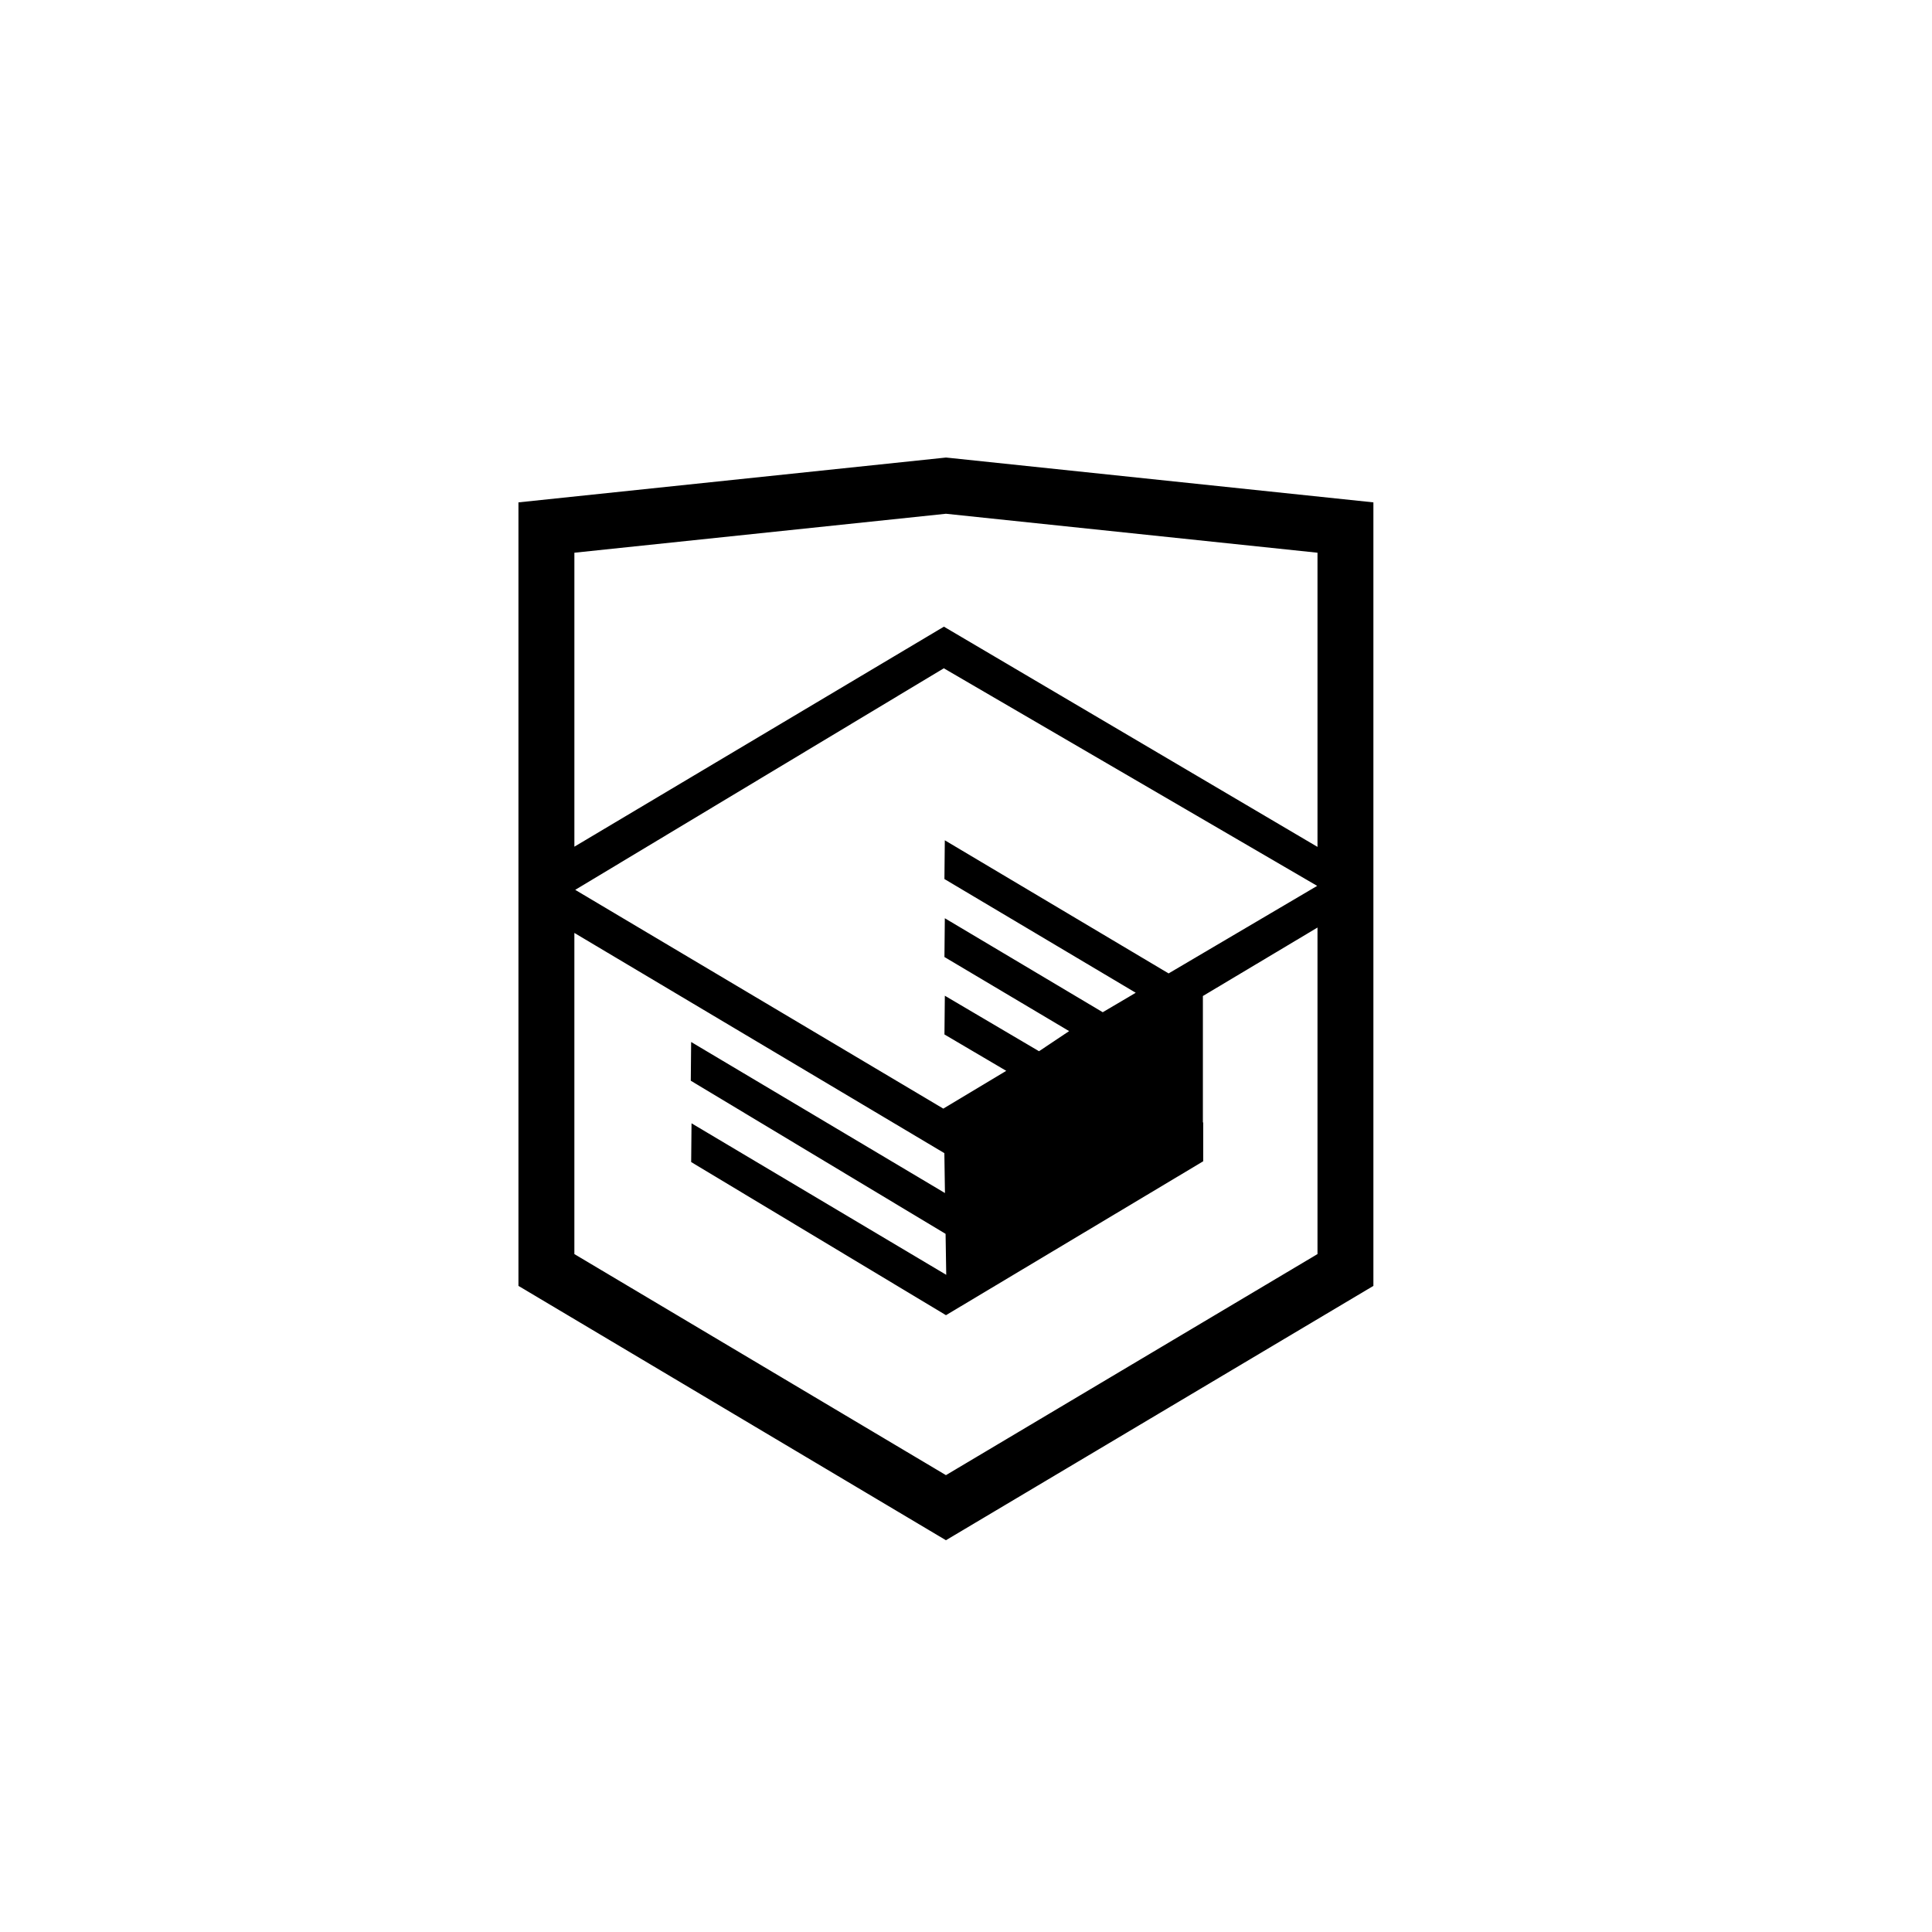
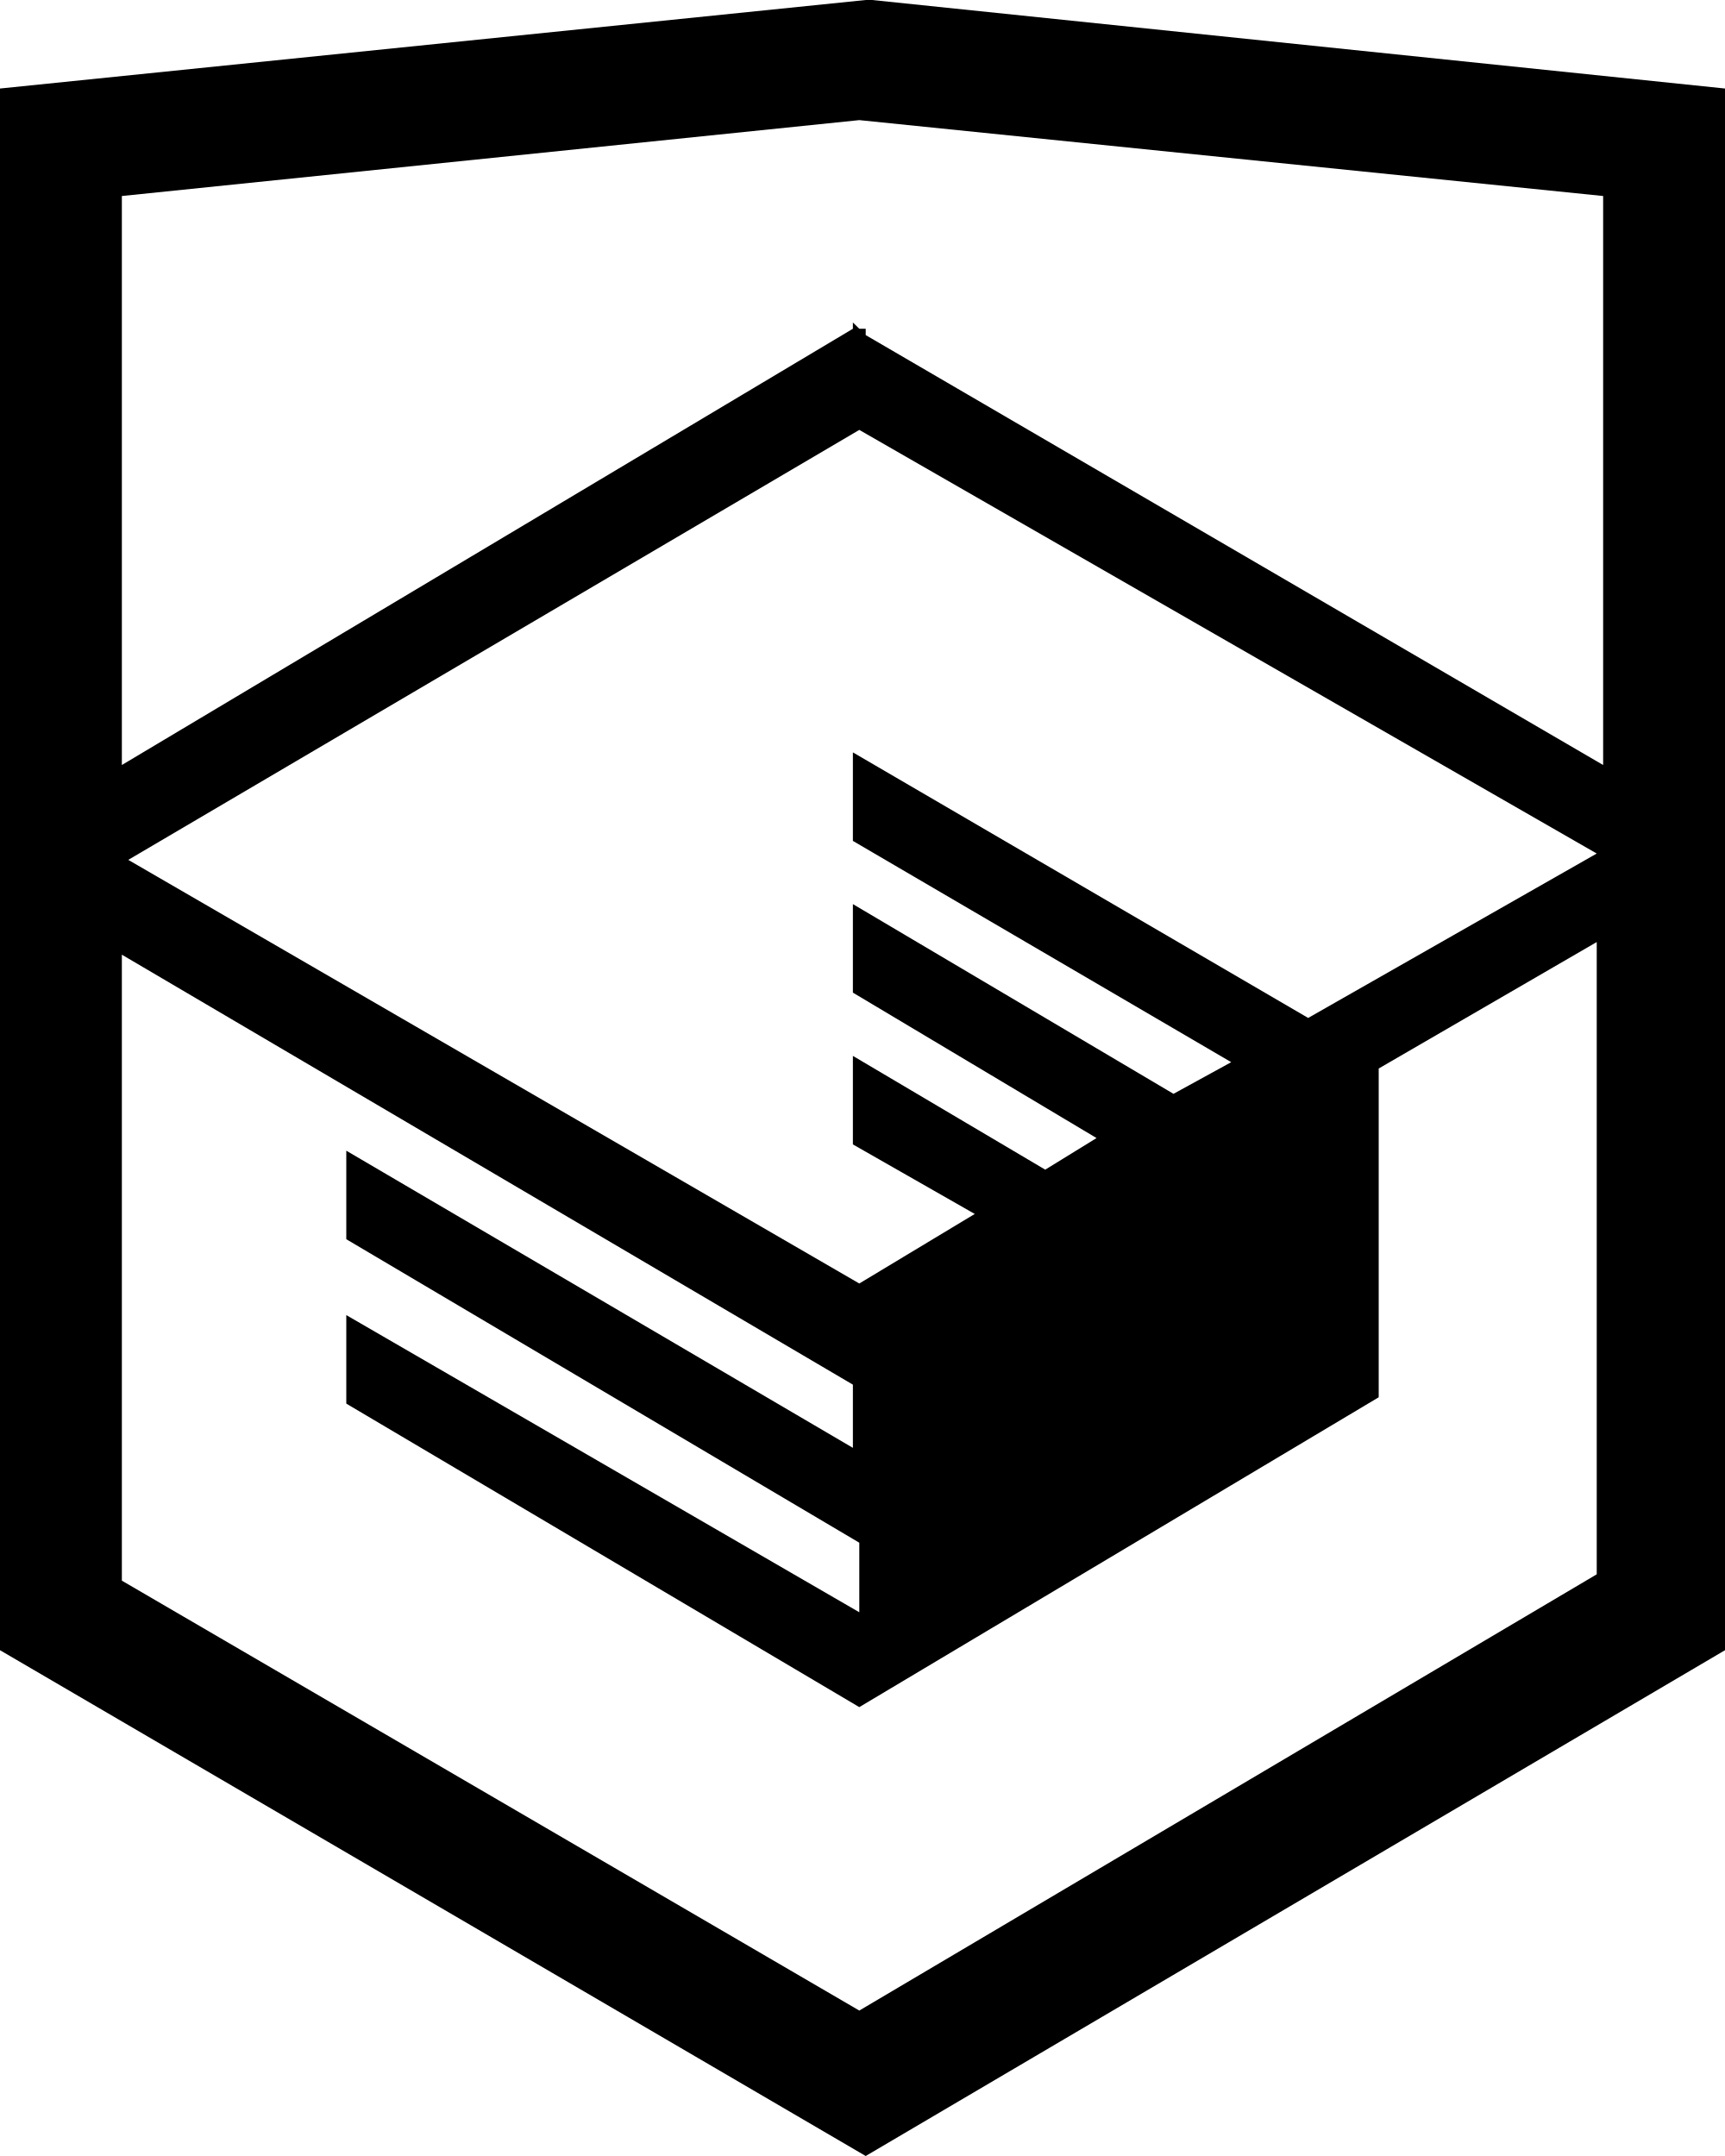
- <svg xmlns="http://www.w3.org/2000/svg" viewBox="0 0 150 150">
-   <path d="M33.442.524L.252 4.004v60.832l33.19 19.747L66.63 64.836V4.004L33.79.558l-.348-.035zM62.29 62.366L33.442 79.53 4.594 62.367V37.433L33.32 54.53l.046 3.097L13.66 45.9l-.028 3.007 19.783 11.89.05 3.18L13.69 52.213l-.028 3.008 19.783 11.89 19.972-11.95v-3.022l-.025.014V42.33l8.898-5.316v25.352h.002zm-.024-28.587l-7.893 4.65-3.643 2.147L33.355 30.24l-.03 3.008 14.853 8.83-.132.078-.32.19-2.11 1.243-12.26-7.297-.03 3.01 9.68 5.753-2.285 1.528-.054.033-7.31-4.308-.03 3.007 4.798 2.825-4.887 2.933L4.66 34.088l28.62-17.204v.003L62.266 33.78zm.023-3.027L33.287 13.655v-.004l-.004.004-.004-.003v.006L4.595 30.736V7.913l28.848-3.025L62.29 7.913v22.84z" stroke="none" transform="translate(40, 35)" />
+ <svg xmlns="http://www.w3.org/2000/svg" width="28" height="35" viewBox="0 0 28 35" fill="none">
+   <path d="M14.156 0H14.052L0 1.437V26.789L14.052 35L28 26.789V1.437L14.156 0ZM26.022 12.419L14.052 5.44V5.337H13.948L13.844 5.235V5.337L1.978 12.419V3.182L13.948 1.95L26.022 3.182V12.419ZM13.948 6.979L25.918 13.856L21.234 16.525L13.844 12.214V13.651L19.985 17.243L19.048 17.757L13.844 14.677V16.114L17.799 18.475L16.966 18.988L13.844 17.141V18.578L15.822 19.707L13.948 20.836L2.082 13.959L13.948 6.979ZM1.978 15.498L13.844 22.478V23.504L5.621 18.68V20.117L13.948 25.044V26.173L5.621 21.349V22.786L13.948 27.713L22.379 22.683V17.346L25.918 15.293V25.557L13.948 32.639L1.978 25.66V15.498Z" fill="black" />
</svg>
